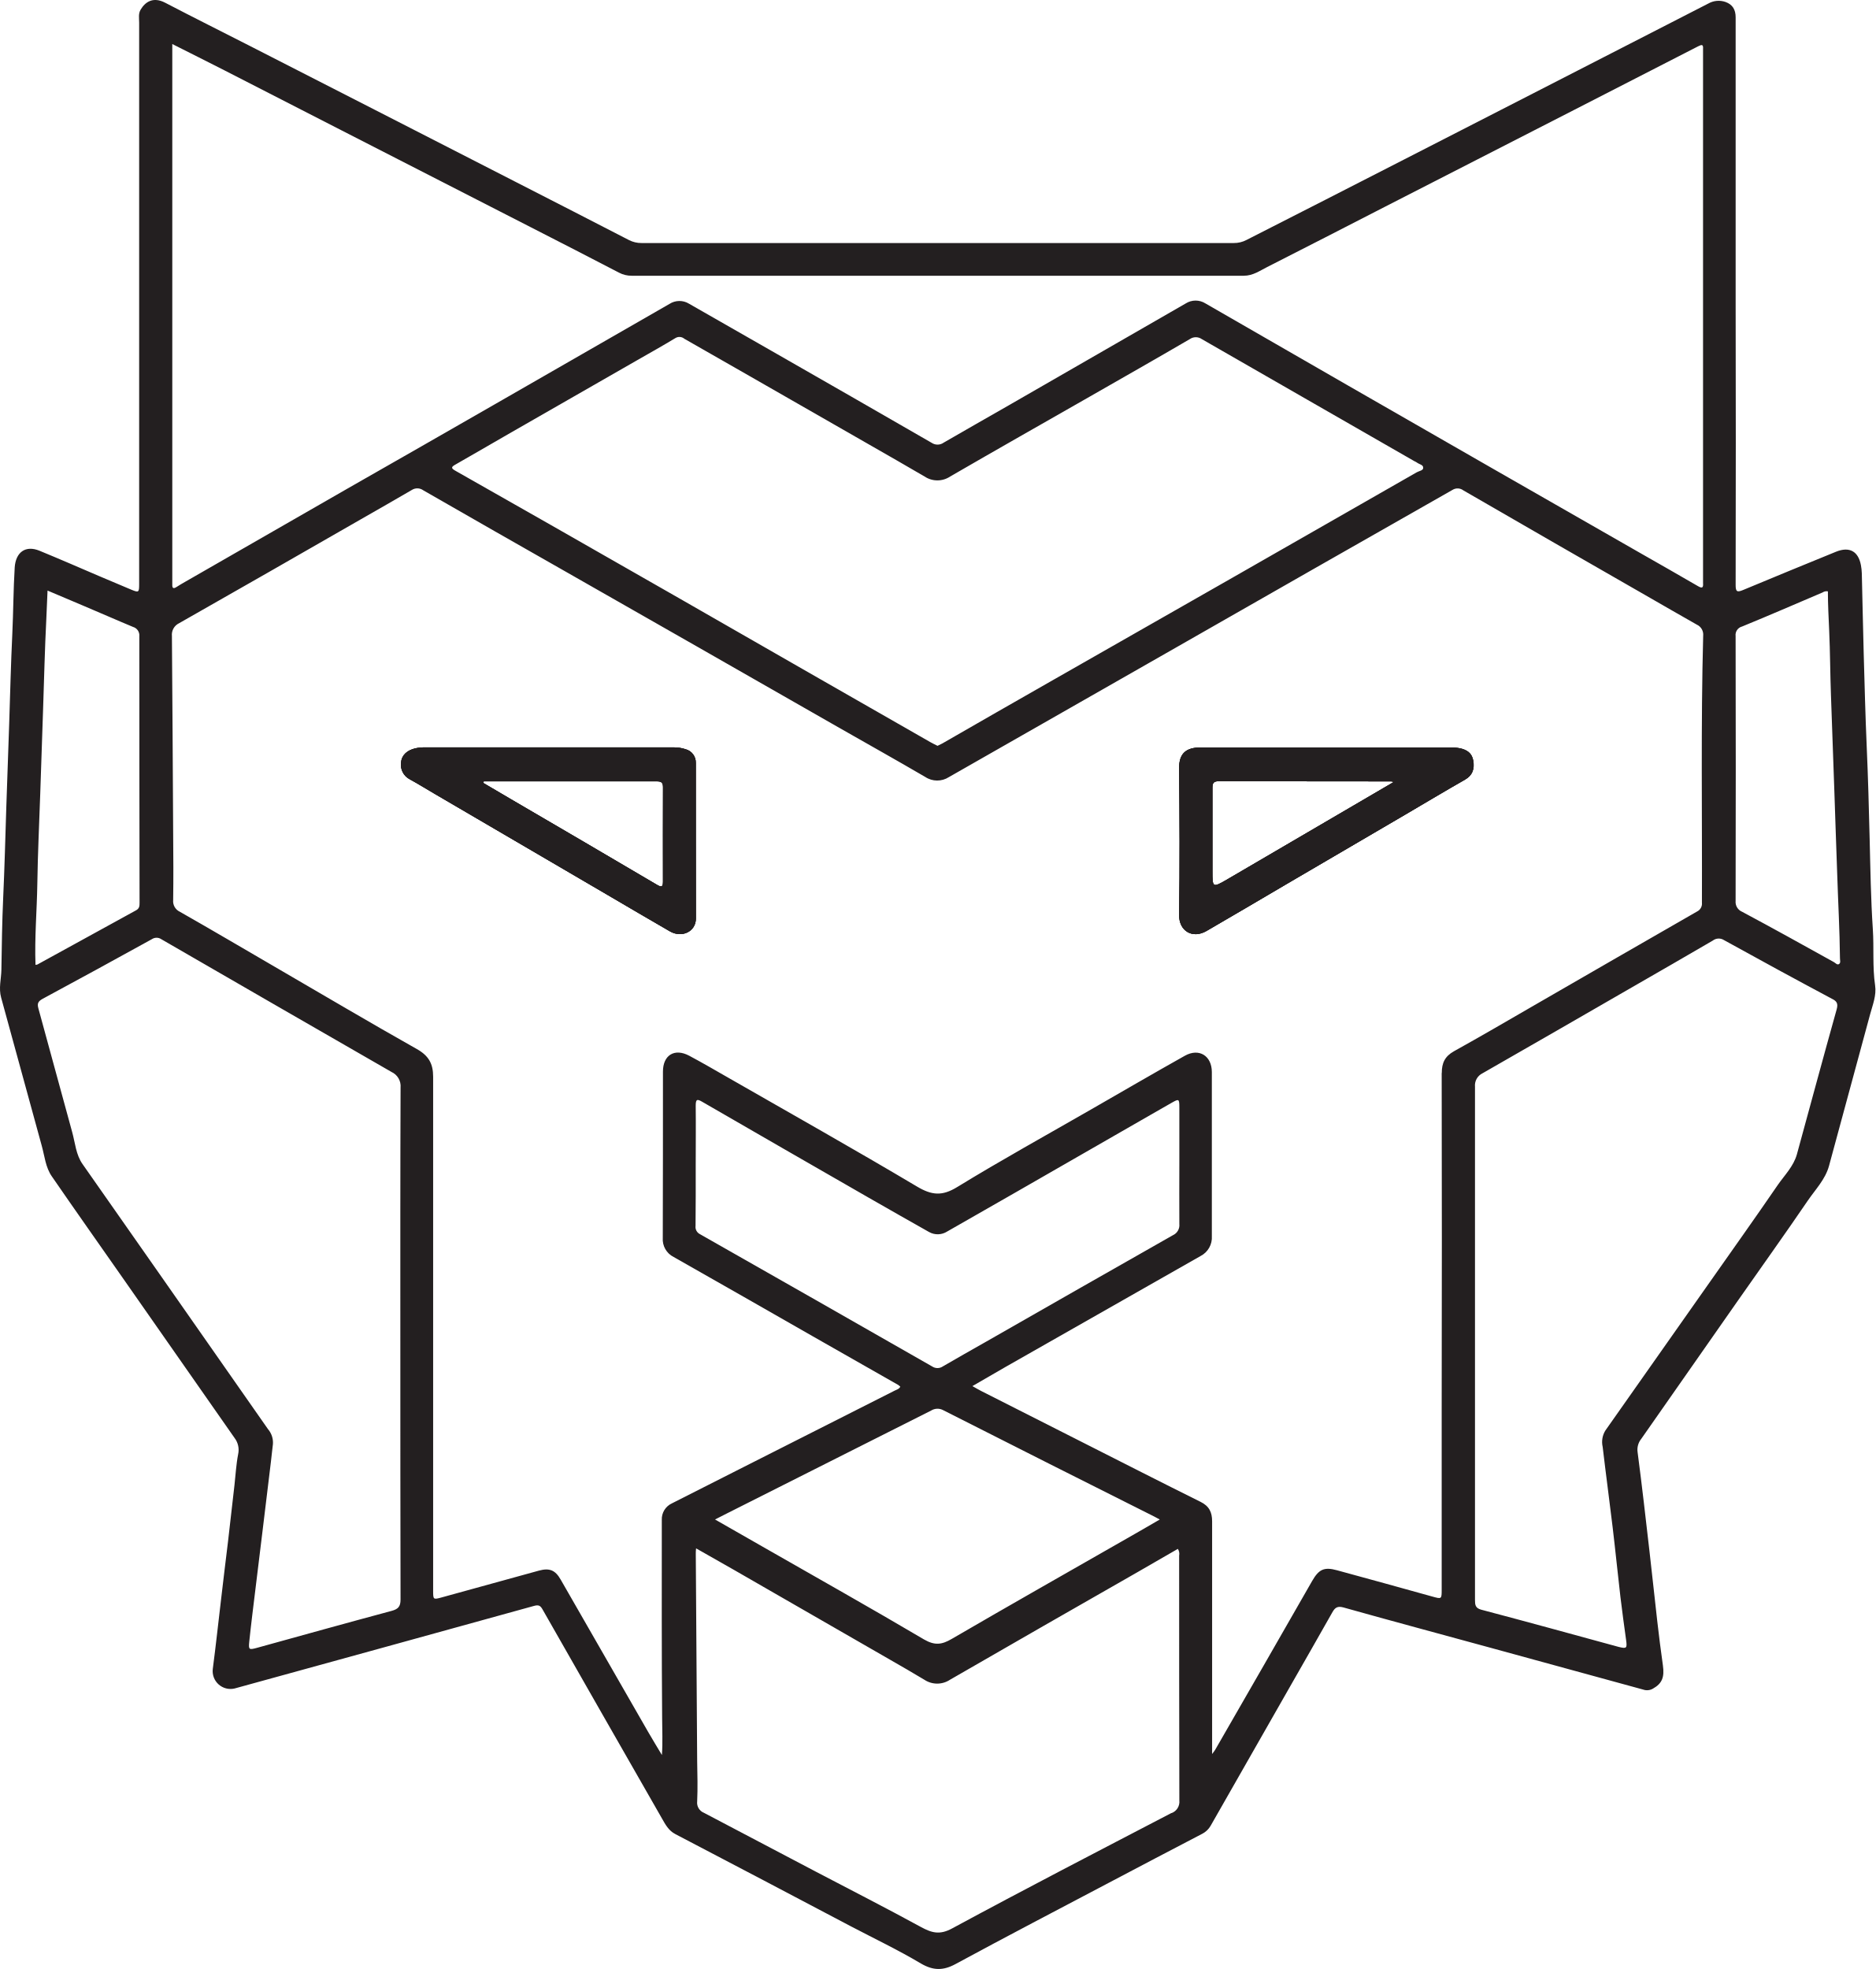
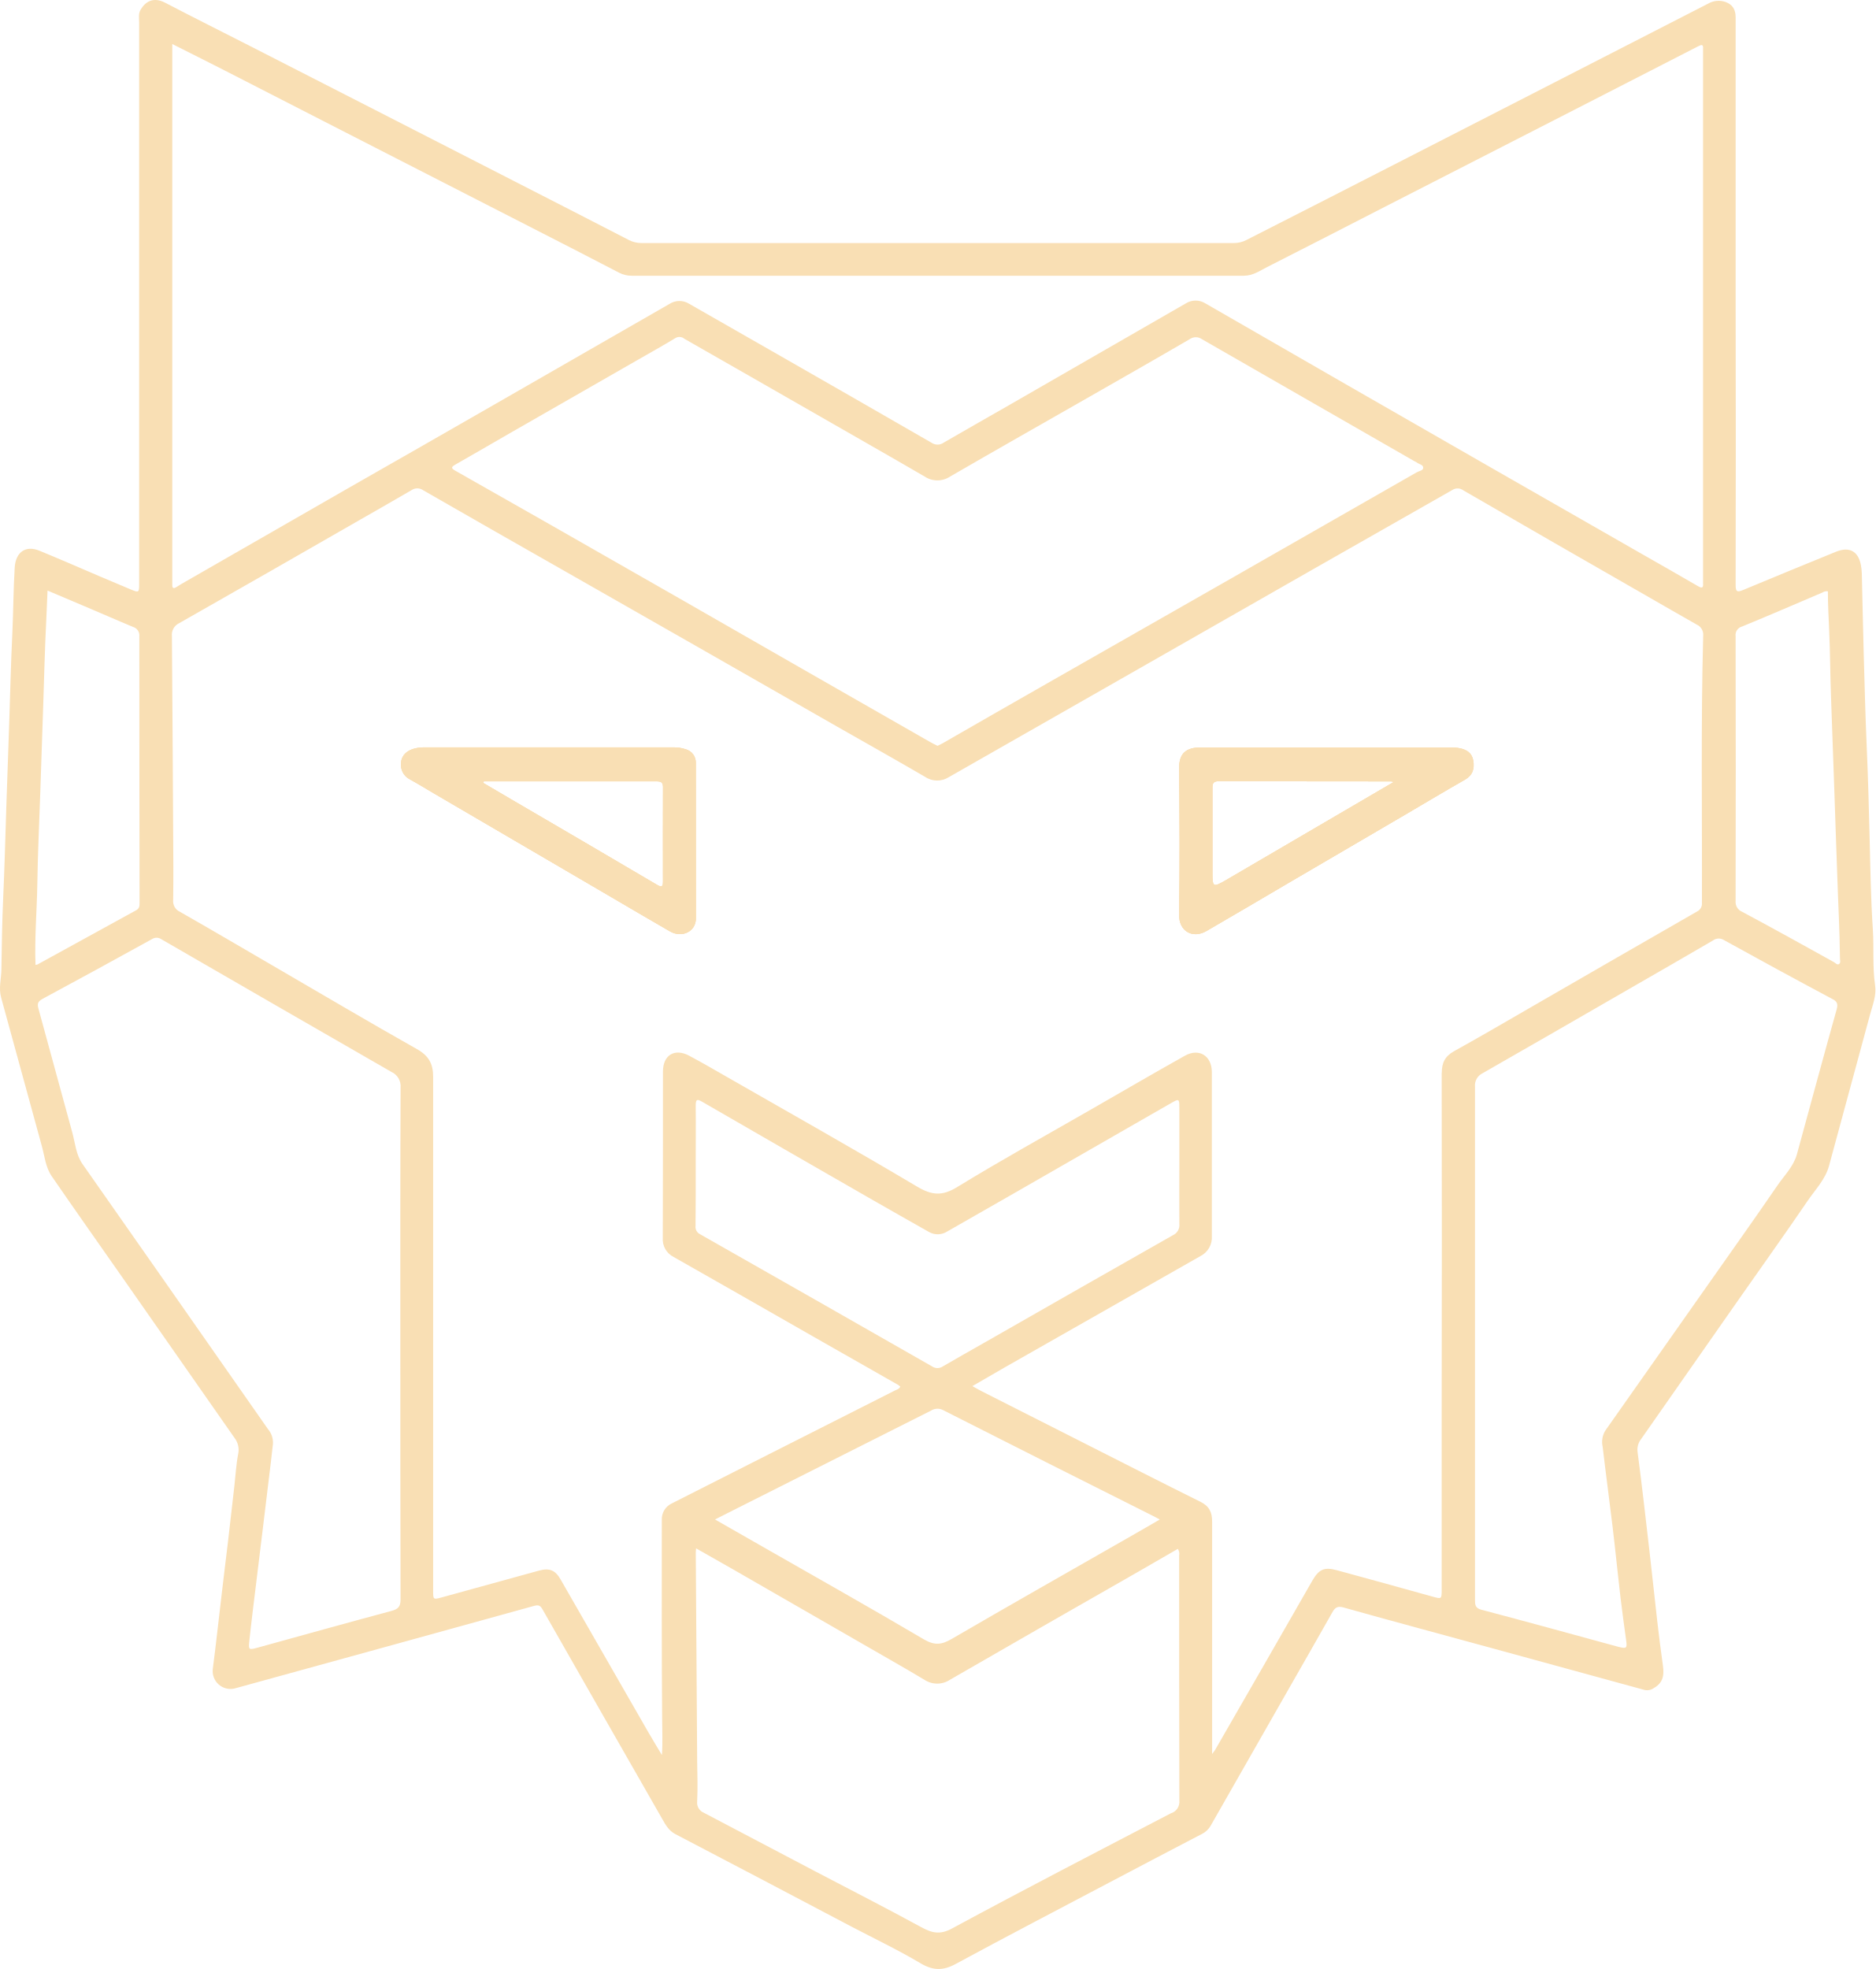
<svg xmlns="http://www.w3.org/2000/svg" id="Layer_1" data-name="Layer 1" viewBox="0 0 554.6 582.26">
  <defs>
-     <style>.cls-1{fill:#231f20;}</style>
+     <style>.cls-1{fill:#f9dfb4;}</style>
  </defs>
  <path class="cls-1" d="M466.72,257.1c-.37-2.25-1.89-3.28-4-3.71a14.08,14.08,0,0,0-2.82-.24H420.4c-11.4,0-22.81,0-34.2,0-4.55,0-6.5,1.87-6.46,6.26.15,14.39.22,28.8,0,43.18-.08,4.9,4,7.23,8.12,4.82,7.95-4.6,15.86-9.28,23.78-13.93l34.93-20.44c5.91-3.47,11.81-7,17.75-10.39C466.52,261.38,467.12,259.46,466.72,257.1Zm-72.3,34.81-.37.22c-4.47,2.57-4.47,2.57-4.47-2.51,0-8.11,0-16.23,0-24.34,0-1.33.09-2.15,1.83-2.14,17,.06,34.05,0,51.09.05a4.23,4.23,0,0,1,.75.16ZM236.8,257.74a4.06,4.06,0,0,0-3.05-4.07,10.84,10.84,0,0,0-3.65-.54q-18.3,0-36.61,0H156.88a12.91,12.91,0,0,0-3,.28c-2.34.55-4,1.92-4.21,4.09a4.84,4.84,0,0,0,2.62,5.1c2.43,1.33,4.79,2.79,7.17,4.19l51,29.82c6.23,3.65,12.45,7.32,18.7,10.92,3.58,2.06,7.68.05,7.68-3.78C236.82,288.43,236.79,273.08,236.8,257.74Zm-9.69,35.06c0,1.46-.3,1.84-1.74,1q-21.59-12.72-43.23-25.34l-8.23-4.84c.07-.14.13-.29.19-.44q25.65,0,51.3,0c1.38,0,1.73.51,1.72,1.8Q227.08,278.87,227.11,292.8Zm239.61-35.7c-.37-2.25-1.89-3.28-4-3.71a14.08,14.08,0,0,0-2.82-.24H420.4c-11.4,0-22.81,0-34.2,0-4.55,0-6.5,1.87-6.46,6.26.15,14.39.22,28.8,0,43.18-.08,4.9,4,7.23,8.12,4.82,7.95-4.6,15.86-9.28,23.78-13.93l34.93-20.44c5.91-3.47,11.81-7,17.75-10.39C466.52,261.38,467.12,259.46,466.72,257.1Zm-72.3,34.81-.37.22c-4.47,2.57-4.47,2.57-4.47-2.51,0-8.11,0-16.23,0-24.34,0-1.33.09-2.15,1.83-2.14,17,.06,34.05,0,51.09.05a4.23,4.23,0,0,1,.75.16ZM236.8,257.74a4.06,4.06,0,0,0-3.05-4.07,10.84,10.84,0,0,0-3.65-.54q-18.3,0-36.61,0H156.88a12.91,12.91,0,0,0-3,.28c-2.34.55-4,1.92-4.21,4.09a4.84,4.84,0,0,0,2.62,5.1c2.43,1.33,4.79,2.79,7.17,4.19l51,29.82c6.23,3.65,12.45,7.32,18.7,10.92,3.58,2.06,7.68.05,7.68-3.78C236.82,288.43,236.79,273.08,236.8,257.74Zm-9.69,35.06c0,1.46-.3,1.84-1.74,1q-21.59-12.72-43.23-25.34l-8.23-4.84c.07-.14.13-.29.19-.44q25.65,0,51.3,0c1.38,0,1.73.51,1.72,1.8Q227.08,278.87,227.11,292.8Zm239.61-35.7c-.37-2.25-1.89-3.28-4-3.71a14.08,14.08,0,0,0-2.82-.24H420.4c-11.4,0-22.81,0-34.2,0-4.55,0-6.5,1.87-6.46,6.26.15,14.39.22,28.8,0,43.18-.08,4.9,4,7.23,8.12,4.82,7.95-4.6,15.86-9.28,23.78-13.93l34.93-20.44c5.91-3.47,11.81-7,17.75-10.39C466.52,261.38,467.12,259.46,466.72,257.1Zm-72.3,34.81-.37.22c-4.47,2.57-4.47,2.57-4.47-2.51,0-8.11,0-16.23,0-24.34,0-1.33.09-2.15,1.83-2.14,17,.06,34.05,0,51.09.05a4.23,4.23,0,0,1,.75.16ZM236.8,257.74a4.06,4.06,0,0,0-3.05-4.07,10.84,10.84,0,0,0-3.65-.54q-18.3,0-36.61,0H156.88a12.91,12.91,0,0,0-3,.28c-2.34.55-4,1.92-4.21,4.09a4.84,4.84,0,0,0,2.62,5.1c2.43,1.33,4.79,2.79,7.17,4.19l51,29.82c6.23,3.65,12.45,7.32,18.7,10.92,3.58,2.06,7.68.05,7.68-3.78C236.82,288.43,236.79,273.08,236.8,257.74Zm-9.69,35.06c0,1.46-.3,1.84-1.74,1q-21.59-12.72-43.23-25.34l-8.23-4.84c.07-.14.13-.29.19-.44q25.65,0,51.3,0c1.38,0,1.73.51,1.72,1.8Q227.08,278.87,227.11,292.8Zm239.61-35.7c-.37-2.25-1.89-3.28-4-3.71a14.08,14.08,0,0,0-2.82-.24H420.4c-11.4,0-22.81,0-34.2,0-4.55,0-6.5,1.87-6.46,6.26.15,14.39.22,28.8,0,43.18-.08,4.9,4,7.23,8.12,4.82,7.95-4.6,15.86-9.28,23.78-13.93l34.93-20.44c5.91-3.47,11.81-7,17.75-10.39C466.52,261.38,467.12,259.46,466.72,257.1Zm-72.3,34.81-.37.22c-4.47,2.57-4.47,2.57-4.47-2.51,0-8.11,0-16.23,0-24.34,0-1.33.09-2.15,1.83-2.14,17,.06,34.05,0,51.09.05a4.23,4.23,0,0,1,.75.16ZM236.8,257.74a4.06,4.06,0,0,0-3.05-4.07,10.84,10.84,0,0,0-3.65-.54q-18.3,0-36.61,0H156.88a12.91,12.91,0,0,0-3,.28c-2.34.55-4,1.92-4.21,4.09a4.84,4.84,0,0,0,2.62,5.1c2.43,1.33,4.79,2.79,7.17,4.19l51,29.82c6.23,3.65,12.45,7.32,18.7,10.92,3.58,2.06,7.68.05,7.68-3.78C236.82,288.43,236.79,273.08,236.8,257.74Zm-9.69,35.06c0,1.46-.3,1.84-1.74,1q-21.59-12.72-43.23-25.34l-8.23-4.84c.07-.14.13-.29.19-.44q25.65,0,51.3,0c1.38,0,1.73.51,1.72,1.8Q227.08,278.87,227.11,292.8Zm239.61-35.7c-.37-2.25-1.89-3.28-4-3.71a14.08,14.08,0,0,0-2.82-.24H420.4c-11.4,0-22.81,0-34.2,0-4.55,0-6.5,1.87-6.46,6.26.15,14.39.22,28.8,0,43.18-.08,4.9,4,7.23,8.12,4.82,7.95-4.6,15.86-9.28,23.78-13.93l34.93-20.44c5.91-3.47,11.81-7,17.75-10.39C466.52,261.38,467.12,259.46,466.72,257.1Zm-72.3,34.81-.37.22c-4.47,2.57-4.47,2.57-4.47-2.51,0-8.11,0-16.23,0-24.34,0-1.33.09-2.15,1.83-2.14,17,.06,34.05,0,51.09.05a4.23,4.23,0,0,1,.75.16ZM236.8,257.74a4.06,4.06,0,0,0-3.05-4.07,10.84,10.84,0,0,0-3.65-.54q-18.3,0-36.61,0H156.88a12.91,12.91,0,0,0-3,.28c-2.34.55-4,1.92-4.21,4.09a4.84,4.84,0,0,0,2.62,5.1c2.43,1.33,4.79,2.79,7.17,4.19l51,29.82c6.23,3.65,12.45,7.32,18.7,10.92,3.58,2.06,7.68.05,7.68-3.78C236.82,288.43,236.79,273.08,236.8,257.74Zm-9.69,35.06c0,1.46-.3,1.84-1.74,1q-21.59-12.72-43.23-25.34l-8.23-4.84c.07-.14.13-.29.19-.44q25.65,0,51.3,0c1.38,0,1.73.51,1.72,1.8Q227.08,278.87,227.11,292.8Zm239.61-35.7c-.37-2.25-1.89-3.28-4-3.71a14.08,14.08,0,0,0-2.82-.24H420.4c-11.4,0-22.81,0-34.2,0-4.55,0-6.5,1.87-6.46,6.26.15,14.39.22,28.8,0,43.18-.08,4.9,4,7.23,8.12,4.82,7.95-4.6,15.86-9.28,23.78-13.93l34.93-20.44c5.91-3.47,11.81-7,17.75-10.39C466.52,261.38,467.12,259.46,466.72,257.1Zm-72.3,34.81-.37.22c-4.47,2.57-4.47,2.57-4.47-2.51,0-8.11,0-16.23,0-24.34,0-1.33.09-2.15,1.83-2.14,17,.06,34.05,0,51.09.05a4.23,4.23,0,0,1,.75.16ZM236.8,257.74a4.06,4.06,0,0,0-3.05-4.07,10.84,10.84,0,0,0-3.65-.54q-18.3,0-36.61,0H156.88a12.91,12.91,0,0,0-3,.28c-2.34.55-4,1.92-4.21,4.09a4.84,4.84,0,0,0,2.62,5.1c2.43,1.33,4.79,2.79,7.17,4.19l51,29.82c6.23,3.65,12.45,7.32,18.7,10.92,3.58,2.06,7.68.05,7.68-3.78C236.82,288.43,236.79,273.08,236.8,257.74Zm-9.69,35.06c0,1.46-.3,1.84-1.74,1q-21.59-12.72-43.23-25.34l-8.23-4.84c.07-.14.13-.29.19-.44q25.65,0,51.3,0c1.38,0,1.73.51,1.72,1.8Q227.08,278.87,227.11,292.8Zm239.61-35.7c-.37-2.25-1.89-3.28-4-3.71a14.08,14.08,0,0,0-2.82-.24H420.4c-11.4,0-22.81,0-34.2,0-4.55,0-6.5,1.87-6.46,6.26.15,14.39.22,28.8,0,43.18-.08,4.9,4,7.23,8.12,4.82,7.95-4.6,15.86-9.28,23.78-13.93l34.93-20.44c5.91-3.47,11.81-7,17.75-10.39C466.52,261.38,467.12,259.46,466.72,257.1Zm-72.3,34.81-.37.22c-4.47,2.57-4.47,2.57-4.47-2.51,0-8.11,0-16.23,0-24.34,0-1.33.09-2.15,1.83-2.14,17,.06,34.05,0,51.09.05a4.23,4.23,0,0,1,.75.16ZM236.8,257.74a4.06,4.06,0,0,0-3.05-4.07,10.84,10.84,0,0,0-3.65-.54q-18.3,0-36.61,0H156.88a12.91,12.91,0,0,0-3,.28c-2.34.55-4,1.92-4.21,4.09a4.84,4.84,0,0,0,2.62,5.1c2.43,1.33,4.79,2.79,7.17,4.19l51,29.82c6.23,3.65,12.45,7.32,18.7,10.92,3.58,2.06,7.68.05,7.68-3.78C236.82,288.43,236.79,273.08,236.8,257.74Zm-9.69,35.06c0,1.46-.3,1.84-1.74,1q-21.59-12.72-43.23-25.34l-8.23-4.84c.07-.14.13-.29.19-.44q25.65,0,51.3,0c1.38,0,1.73.51,1.72,1.8Q227.08,278.87,227.11,292.8Zm239.61-35.7c-.37-2.25-1.89-3.28-4-3.71a14.08,14.08,0,0,0-2.82-.24H420.4c-11.4,0-22.81,0-34.2,0-4.55,0-6.5,1.87-6.46,6.26.15,14.39.22,28.8,0,43.18-.08,4.9,4,7.23,8.12,4.82,7.95-4.6,15.86-9.28,23.78-13.93l34.93-20.44c5.91-3.47,11.81-7,17.75-10.39C466.52,261.38,467.12,259.46,466.72,257.1Zm-72.3,34.81-.37.22c-4.47,2.57-4.47,2.57-4.47-2.51,0-8.11,0-16.23,0-24.34,0-1.33.09-2.15,1.83-2.14,17,.06,34.05,0,51.09.05a4.23,4.23,0,0,1,.75.16ZM236.8,257.74a4.06,4.06,0,0,0-3.05-4.07,10.84,10.84,0,0,0-3.65-.54q-18.3,0-36.61,0H156.88a12.91,12.91,0,0,0-3,.28c-2.34.55-4,1.92-4.21,4.09a4.84,4.84,0,0,0,2.62,5.1c2.43,1.33,4.79,2.79,7.17,4.19l51,29.82c6.23,3.65,12.45,7.32,18.7,10.92,3.58,2.06,7.68.05,7.68-3.78C236.82,288.43,236.79,273.08,236.8,257.74Zm-9.69,35.06c0,1.46-.3,1.84-1.74,1q-21.59-12.72-43.23-25.34l-8.23-4.84c.07-.14.13-.29.19-.44q25.65,0,51.3,0c1.38,0,1.73.51,1.72,1.8Q227.08,278.87,227.11,292.8Zm239.61-35.7c-.37-2.25-1.89-3.28-4-3.71a14.08,14.08,0,0,0-2.82-.24H420.4c-11.4,0-22.81,0-34.2,0-4.55,0-6.5,1.87-6.46,6.26.15,14.39.22,28.8,0,43.18-.08,4.9,4,7.23,8.12,4.82,7.95-4.6,15.86-9.28,23.78-13.93l34.93-20.44c5.91-3.47,11.81-7,17.75-10.39C466.52,261.38,467.12,259.46,466.72,257.1Zm-72.3,34.81-.37.22c-4.47,2.57-4.47,2.57-4.47-2.51,0-8.11,0-16.23,0-24.34,0-1.33.09-2.15,1.83-2.14,17,.06,34.05,0,51.09.05a4.23,4.23,0,0,1,.75.16ZM233.75,253.67a10.84,10.84,0,0,0-3.65-.54q-18.3,0-36.61,0H156.88a12.91,12.91,0,0,0-3,.28c-2.34.55-4,1.92-4.21,4.09a4.84,4.84,0,0,0,2.62,5.1c2.43,1.33,4.79,2.79,7.17,4.19l51,29.82c6.23,3.65,12.45,7.32,18.7,10.92,3.58,2.06,7.68.05,7.68-3.78,0-15.34,0-30.69,0-46A4.06,4.06,0,0,0,233.75,253.67Zm-6.64,39.13c0,1.46-.3,1.84-1.74,1q-21.59-12.72-43.23-25.34l-8.23-4.84c.07-.14.13-.29.19-.44q25.65,0,51.3,0c1.38,0,1.73.51,1.72,1.8Q227.08,278.87,227.11,292.8Zm235.57-39.41a14.08,14.08,0,0,0-2.82-.24H420.4c-11.4,0-22.81,0-34.2,0-4.55,0-6.5,1.87-6.46,6.26.15,14.39.22,28.8,0,43.18-.08,4.9,4,7.23,8.12,4.82,7.95-4.6,15.86-9.28,23.78-13.93l34.93-20.44c5.91-3.47,11.81-7,17.75-10.39,2.24-1.29,2.84-3.21,2.44-5.57S464.83,253.82,462.68,253.39Zm-68.26,38.52-.37.22c-4.47,2.57-4.47,2.57-4.47-2.51,0-8.11,0-16.23,0-24.34,0-1.33.09-2.15,1.83-2.14,17,.06,34.05,0,51.09.05a4.23,4.23,0,0,1,.75.16ZM233.75,253.67a10.84,10.84,0,0,0-3.65-.54q-18.3,0-36.61,0H156.88a12.91,12.91,0,0,0-3,.28c-2.34.55-4,1.92-4.21,4.09a4.84,4.84,0,0,0,2.62,5.1c2.43,1.33,4.79,2.79,7.17,4.19l51,29.82c6.23,3.65,12.45,7.32,18.7,10.92,3.58,2.06,7.68.05,7.68-3.78,0-15.34,0-30.69,0-46A4.06,4.06,0,0,0,233.75,253.67Zm-6.64,39.13c0,1.46-.3,1.84-1.74,1q-21.59-12.72-43.23-25.34l-8.23-4.84c.07-.14.13-.29.19-.44q25.65,0,51.3,0c1.38,0,1.73.51,1.72,1.8Q227.08,278.87,227.11,292.8Zm358.45,30.7c-.81-5.52-.3-11.07-.67-16.61-.59-8.87-.72-17.78-.94-26.68-.22-9.12-.47-18.24-.87-27.35s-.63-18.38-.89-27.56c-.22-7.89-.36-15.78-.56-23.66a15.9,15.9,0,0,0-.26-2.38c-.77-4.14-3.41-5.57-7.33-4-9.18,3.76-18.37,7.5-27.51,11.33-1.85.78-2.22.45-2.21-1.55q.09-42,0-84V85.72c0-16.15,0-32.31,0-48.47,0-2.3-.91-3.8-3-4.55a6.16,6.16,0,0,0-5.07.46q-26,13.37-52,26.67L446.46,79.19q-23.41,12-46.83,23.91a7.92,7.92,0,0,1-3.76.89q-87.54,0-175.07,0a8,8,0,0,1-3.77-.89q-16.54-8.53-33.12-17L146.27,66.83Q125.6,56.26,104.92,45.69c-8.32-4.24-16.69-8.42-25-12.75-3.7-1.94-6-.11-7.26,2-.75,1.2-.46,2.57-.46,3.86q0,78.11,0,156.2c0,3.29,0,6.58,0,9.87,0,2.43-.12,2.53-2.26,1.65-3.17-1.32-6.31-2.68-9.47-4C54.6,200,48.71,197.44,42.78,195c-4.19-1.74-7.07.42-7.38,4.9C35,206.43,35,213,34.69,219.56c-.42,8.81-.63,17.64-.92,26.47-.26,8.31-.6,16.61-.86,24.93-.29,8.9-.51,17.8-.92,26.69-.32,7.07-.42,14.16-.53,21.24-.05,2.75-.85,5.46-.07,8.25,4,14.59,8,29.2,12,43.78.86,3.07,1.12,6.41,3,9.09,7.11,10.33,14.36,20.57,21.54,30.85q16.23,23.24,32.46,46.45a5.83,5.83,0,0,1,1.08,4.87c-.58,3-.74,6.05-1.08,9.09-.64,5.56-1.25,11.13-1.91,16.69s-1.37,11.11-2,16.66c-.84,7-1.58,14-2.5,21a5.28,5.28,0,0,0,6.44,5.81Q144.7,519.26,189,507c1.43-.4,1.91,0,2.54,1.13q17.61,30.91,35.29,61.78c1,1.75,1.94,3.54,3.92,4.57q26,13.59,51.95,27.29c6.92,3.63,14,7,20.71,11,3.6,2.09,6.54,2.13,10.17.17,15.08-8.17,30.29-16.1,45.46-24.1q13.75-7.26,27.55-14.45a6,6,0,0,0,2.48-2.38l23.54-41.26c4.16-7.29,8.34-14.57,12.46-21.87.78-1.39,1.53-1.89,3.28-1.41,14.57,4.09,29.18,8,43.78,12q22.42,6.12,44.84,12.28a3.46,3.46,0,0,0,2.9-.28c2.68-1.51,3.44-3.35,2.94-6.86-.63-4.39-1.17-8.79-1.68-13.19-.78-6.79-1.48-13.6-2.27-20.39-1.13-9.82-2.24-19.65-3.53-29.45a5.1,5.1,0,0,1,1.1-4q14.25-20.34,28.46-40.71c6.93-9.92,14-19.77,20.8-29.76,2.25-3.28,5.14-6.22,6.24-10.21q6.11-22.44,12.17-44.88C584.85,329.25,586,326.47,585.56,323.5ZM82,204V45.14c5.37,2.71,10.39,5.21,15.38,7.76q17.25,8.82,34.5,17.68l56.34,28.84q13,6.63,25.89,13.33a7.86,7.86,0,0,0,3.77.91q90.48,0,181,0c2.69,0,4.71-1.47,6.88-2.56,11.59-5.87,23.13-11.83,34.7-17.76Q468.5,79,496.56,64.62q18.33-9.38,36.64-18.79c1.13-.58,1.58-.62,1.48.79,0,.43,0,.87,0,1.31V203.45c0,.37,0,.73,0,1.09.11,1.43-.26,1.64-1.55.88-5.6-3.28-11.27-6.46-16.9-9.69q-21.84-12.51-43.67-25-21.45-12.31-42.91-24.63Q408.59,134,387.52,121.84a5.45,5.45,0,0,0-5.8,0L329.33,152c-6.4,3.67-12.81,7.3-19.19,11a3.11,3.11,0,0,1-3.57.07c-15.73-9.1-31.51-18.1-47.27-27.14q-12.24-7-24.49-14a5.41,5.41,0,0,0-5.79.07q-25.71,14.79-51.43,29.55-21.83,12.54-43.69,25-22.79,13.07-45.55,26.16c-1.71,1-3.44,1.93-5.11,3-1,.65-1.28.24-1.24-.75C82,204.56,82,204.26,82,204Zm369.92-33.5c0,.76-1.22.89-1.9,1.28q-27.27,15.62-54.55,31.2-26.91,15.36-53.83,30.7-16,9.12-31.92,18.29c-.44.24-.9.45-1.42.7-.73-.37-1.45-.7-2.14-1.1q-18-10.28-35.92-20.55-19.19-11-38.37-22-19-10.87-38-21.7-14.07-8-28.16-16c-1.29-.72-1.28-1.1,0-1.81,5.39-3.07,10.74-6.2,16.12-9.29l37.61-21.56c3.8-2.18,7.63-4.31,11.37-6.58a2.25,2.25,0,0,1,2.62.22q9.7,5.52,19.39,11.08,17.57,10.07,35.15,20.14c5.5,3.15,11,6.29,16.5,9.51a6.81,6.81,0,0,0,7.57,0c13.52-7.83,27.1-15.53,40.67-23.28,10.07-5.76,20.16-11.5,30.18-17.34a3.1,3.1,0,0,1,3.58,0c10.43,6,20.89,12,31.34,18s21,12.06,31.51,18.09a4.08,4.08,0,0,1,.77.42C450.7,169.41,452,169.56,451.92,170.47Zm-410.37,147c-.3-8.14.42-16.14.54-24.16.13-8.75.55-17.49.85-26.23s.58-17.2.87-25.8.49-17.35.93-26c.15-2.75.21-5.52.37-8.55,3.8,1.61,7.41,3.12,11,4.66,4.76,2,9.5,4.11,14.28,6.09a2.6,2.6,0,0,1,1.86,2.78q0,39.36.07,78.71c0,1,0,1.78-1.1,2.35q-14.6,8-29.13,16A2.47,2.47,0,0,1,41.55,317.45ZM149.44,429.23c0,25.3,0,50.59.06,75.88,0,2.13-.72,2.84-2.64,3.37-13.27,3.56-26.51,7.25-39.75,10.91-2.4.66-2.6.61-2.35-1.79.55-5.28,1.22-10.55,1.86-15.81q1-8.43,2.06-16.87,1.25-10.28,2.49-20.56c.22-1.73.36-3.47.59-5.2a6.11,6.11,0,0,0-1.47-4.44l-31.46-45q-11.67-16.67-23.34-33.32c-2-2.82-2.2-6.28-3.09-9.49-3.38-12.19-6.63-24.42-10-36.6-.43-1.53,0-2.12,1.27-2.83q16.19-8.73,32.27-17.62a2.5,2.5,0,0,1,2.82,0q34,19.67,68.06,39.25a4.63,4.63,0,0,1,2.69,4.64C149.41,378.94,149.44,404.08,149.44,429.23Zm228.07,139c-21.69,11.3-43.41,22.53-64.91,34.16-3.69,2-6.05,1.29-9.25-.45-10.18-5.56-20.52-10.83-30.8-16.22q-16.67-8.76-33.33-17.53a3.22,3.22,0,0,1-2-3.39c.18-3.94.07-7.89,0-11.84q-.19-30.69-.41-61.38c0-.42,0-.84.09-1.59,3.94,2.24,7.67,4.34,11.38,6.47Q271.35,509.74,294.4,523c3.36,1.93,6.71,3.85,10,5.84a6.85,6.85,0,0,0,7.59,0q27.59-15.92,55.25-31.7l12.13-7a2.69,2.69,0,0,1,.38,2c0,24.14,0,48.26.06,72.4A3.58,3.58,0,0,1,377.51,568.28ZM236.79,376.63c0-5.85.07-11.7,0-17.55,0-2,.47-2,2-1.1q24.54,14.19,49.11,28.29c5.94,3.42,11.91,6.78,17.87,10.16a5.21,5.21,0,0,0,5.41-.15q10.17-5.79,20.32-11.62L371.3,361.8c2.09-1.2,4.17-2.41,6.27-3.59s2.24-1.21,2.24,1.45v16c0,6.14-.05,12.28,0,18.42a3.25,3.25,0,0,1-1.89,3.3q-27.69,15.72-55.32,31.53c-4.24,2.42-8.51,4.8-12.72,7.27a2.82,2.82,0,0,1-3.2,0q-34.29-19.6-68.63-39.1a2.39,2.39,0,0,1-1.31-2.46C236.81,388.61,236.79,382.62,236.79,376.63ZM310,449.14q31.17,15.8,62.4,31.45c.45.22.89.48,1.62.87-3.42,2-6.65,3.85-9.89,5.7-17.22,9.85-34.48,19.63-51.63,29.61-2.93,1.71-5,2-8.19.16-15.83-9.34-31.86-18.36-47.81-27.48l-14-8,3.44-1.75q30.22-15.23,60.45-30.45A3.56,3.56,0,0,1,310,449.14Zm147.39-99.71q.1,49.57,0,99.16v53.53c0,2.92,0,2.89-2.77,2.12q-14.08-3.93-28.19-7.77c-3.81-1.05-5.37-.28-7.35,3.17q-14.31,25-28.68,49.93c-.13.24-.33.45-.9,1.24v-3q0-32.91,0-65.82c0-2.68-.86-4.48-3.39-5.74-11.71-5.81-23.35-11.76-35-17.65l-29.89-15.14c-.77-.39-1.52-.84-2.61-1.45,3.45-2,6.63-3.85,9.82-5.68q28.81-16.41,57.66-32.79a6.15,6.15,0,0,0,3.33-5.9q0-24.25,0-48.49c0-4.83-3.8-7.19-8-4.82-9.22,5.17-18.36,10.5-27.54,15.77-13.28,7.64-26.7,15.05-39.77,23.05-4.44,2.73-7.52,2.44-11.86-.14-18.5-11-37.27-21.55-55.94-32.26-3.8-2.18-7.59-4.38-11.45-6.44-4.33-2.3-7.76-.19-7.76,4.7,0,16.38,0,32.76-.05,49.15a5.84,5.84,0,0,0,3.24,5.68q20.56,11.67,41.08,23.42,12.64,7.22,25.31,14.41a4.21,4.21,0,0,1,.61.52c-.41.74-1.1.87-1.65,1.15l-44.58,22.55-21.3,10.79a5.14,5.14,0,0,0-3,4.92c0,19.52-.06,39.05.1,58.58,0,3.56.21,7.14-.07,10.92-1.37-2.3-2.78-4.58-4.11-6.9q-12.93-22.48-25.84-45c-1.58-2.76-3.28-3.48-6.4-2.63-9.61,2.63-19.2,5.31-28.82,7.94-2.46.67-2.48.63-2.48-2q0-76,0-152c0-3.87-1.35-6.22-4.8-8.16-14.05-7.92-27.93-16.14-41.87-24.24-9.4-5.46-18.78-11-28.21-16.36a3.44,3.44,0,0,1-2-3.48c.09-6.51.06-13,0-19.53q-.15-29.26-.37-58.53a3.77,3.77,0,0,1,2.15-3.81q26.92-15.3,53.78-30.75c5-2.87,10-5.7,15-8.63a3,3,0,0,1,3.4.09q21.15,12.15,42.39,24.21,19.29,11,38.58,22,21,12,42,24c8.49,4.84,17,9.61,25.47,14.55a6.39,6.39,0,0,0,7,.05l23-13.12,39.35-22.45,45.82-26.16Q440.25,188.6,460.57,177a2.82,2.82,0,0,1,3.21.12q26.89,15.56,53.85,31c5.07,2.91,10.11,5.83,15.2,8.71a3.24,3.24,0,0,1,1.89,3.29c-.7,26.31-.28,52.63-.37,78.94a2.58,2.58,0,0,1-1.45,2.61q-24.12,13.85-48.19,27.76C476.81,334,468.93,338.6,461,343,458.32,344.51,457.41,346.48,457.42,349.43ZM574.2,330.59c-4,14.28-7.85,28.6-11.77,42.9-1,3.55-3.62,6.12-5.62,9-6.85,10-13.87,19.84-20.82,29.74q-15.09,21.47-30.2,42.92A6.46,6.46,0,0,0,505,460c.93,7.94,2,15.85,2.95,23.79.82,6.85,1.5,13.73,2.3,20.59.5,4.25,1.1,8.49,1.68,12.74.33,2.42.16,2.6-2.25,2-13.53-3.7-27.07-7.42-40.62-11-1.73-.47-1.82-1.45-1.82-2.87q0-38,0-76.09c0-25.23,0-50.45,0-75.67a4,4,0,0,1,2.25-4q22-12.6,44-25.31c8-4.62,16.07-9.23,24.06-13.91a2.88,2.88,0,0,1,3.34-.14q15.88,8.79,31.92,17.35C574.22,328.16,574.68,328.87,574.2,330.59Zm.64-13.36c-.54.3-1-.37-1.53-.64-9-5-18-10-27.06-14.84a3.15,3.15,0,0,1-1.94-3.21q.09-39.15,0-78.3a2.59,2.59,0,0,1,1.94-2.86c8-3.27,15.85-6.69,23.77-10.06a2.14,2.14,0,0,1,1.58-.33c0,3.84.21,7.69.38,11.54.29,6.42.29,12.85.53,19.27q.53,14.1,1,28.22c.24,8.23.59,16.47.85,24.71s.73,16.47.81,24.72C575.15,316.05,575.49,316.88,574.84,317.23Zm-338-59.49a4.06,4.06,0,0,0-3.05-4.07,10.84,10.84,0,0,0-3.65-.54q-18.3,0-36.61,0H156.88a12.91,12.91,0,0,0-3,.28c-2.34.55-4,1.92-4.21,4.09a4.84,4.84,0,0,0,2.62,5.1c2.43,1.33,4.79,2.79,7.17,4.19l51,29.82c6.23,3.65,12.45,7.32,18.7,10.92,3.58,2.06,7.68.05,7.68-3.78C236.82,288.43,236.79,273.08,236.8,257.74Zm-9.69,35.06c0,1.46-.3,1.84-1.74,1q-21.59-12.72-43.23-25.34l-8.23-4.84c.07-.14.13-.29.19-.44q25.65,0,51.3,0c1.38,0,1.73.51,1.72,1.8Q227.08,278.87,227.11,292.8Zm239.61-35.7c-.37-2.25-1.89-3.28-4-3.71a14.08,14.08,0,0,0-2.82-.24H420.4c-11.4,0-22.81,0-34.2,0-4.55,0-6.5,1.87-6.46,6.26.15,14.39.22,28.8,0,43.18-.08,4.9,4,7.23,8.12,4.82,7.95-4.6,15.86-9.28,23.78-13.93l34.93-20.44c5.91-3.47,11.81-7,17.75-10.39C466.52,261.38,467.12,259.46,466.72,257.1Zm-72.3,34.81-.37.22c-4.47,2.57-4.47,2.57-4.47-2.51,0-8.11,0-16.23,0-24.34,0-1.33.09-2.15,1.83-2.14,17,.06,34.05,0,51.09.05a4.23,4.23,0,0,1,.75.16ZM236.8,257.74a4.06,4.06,0,0,0-3.05-4.07,10.84,10.84,0,0,0-3.65-.54q-18.3,0-36.61,0H156.88a12.91,12.91,0,0,0-3,.28c-2.34.55-4,1.92-4.21,4.09a4.84,4.84,0,0,0,2.62,5.1c2.43,1.33,4.79,2.79,7.17,4.19l51,29.82c6.23,3.65,12.45,7.32,18.7,10.92,3.58,2.06,7.68.05,7.68-3.78C236.82,288.43,236.79,273.08,236.8,257.74Zm-9.69,35.06c0,1.46-.3,1.84-1.74,1q-21.59-12.72-43.23-25.34l-8.23-4.84c.07-.14.13-.29.19-.44q25.65,0,51.3,0c1.38,0,1.73.51,1.72,1.8Q227.08,278.87,227.11,292.8Zm239.61-35.7c-.37-2.25-1.89-3.28-4-3.71a14.08,14.08,0,0,0-2.82-.24H420.4c-11.4,0-22.81,0-34.2,0-4.55,0-6.5,1.87-6.46,6.26.15,14.39.22,28.8,0,43.18-.08,4.9,4,7.23,8.12,4.82,7.95-4.6,15.86-9.28,23.78-13.93l34.93-20.44c5.91-3.47,11.81-7,17.75-10.39C466.52,261.38,467.12,259.46,466.72,257.1Zm-72.3,34.81-.37.22c-4.47,2.57-4.47,2.57-4.47-2.51,0-8.11,0-16.23,0-24.34,0-1.33.09-2.15,1.83-2.14,17,.06,34.05,0,51.09.05a4.23,4.23,0,0,1,.75.16ZM236.8,257.74a4.06,4.06,0,0,0-3.05-4.07,10.84,10.84,0,0,0-3.65-.54q-18.3,0-36.61,0H156.88a12.91,12.91,0,0,0-3,.28c-2.34.55-4,1.92-4.21,4.09a4.84,4.84,0,0,0,2.62,5.1c2.43,1.33,4.79,2.79,7.17,4.19l51,29.82c6.23,3.65,12.45,7.32,18.7,10.92,3.58,2.06,7.68.05,7.68-3.78C236.82,288.43,236.79,273.08,236.8,257.74Zm-9.69,35.06c0,1.46-.3,1.84-1.74,1q-21.59-12.72-43.23-25.34l-8.23-4.84c.07-.14.13-.29.19-.44q25.65,0,51.3,0c1.38,0,1.73.51,1.72,1.8Q227.08,278.87,227.11,292.8Zm239.61-35.7c-.37-2.25-1.89-3.28-4-3.71a14.08,14.08,0,0,0-2.82-.24H420.4c-11.4,0-22.81,0-34.2,0-4.55,0-6.5,1.87-6.46,6.26.15,14.39.22,28.8,0,43.18-.08,4.9,4,7.23,8.12,4.82,7.95-4.6,15.86-9.28,23.78-13.93l34.93-20.44c5.91-3.47,11.81-7,17.75-10.39C466.52,261.38,467.12,259.46,466.72,257.1Zm-72.3,34.81-.37.22c-4.47,2.57-4.47,2.57-4.47-2.51,0-8.11,0-16.23,0-24.34,0-1.33.09-2.15,1.83-2.14,17,.06,34.05,0,51.09.05a4.23,4.23,0,0,1,.75.16ZM236.8,257.74a4.06,4.06,0,0,0-3.05-4.07,10.84,10.84,0,0,0-3.65-.54q-18.3,0-36.61,0H156.88a12.91,12.91,0,0,0-3,.28c-2.34.55-4,1.92-4.21,4.09a4.84,4.84,0,0,0,2.62,5.1c2.43,1.33,4.79,2.79,7.17,4.19l51,29.82c6.23,3.65,12.45,7.32,18.7,10.92,3.58,2.06,7.68.05,7.68-3.78C236.82,288.43,236.79,273.08,236.8,257.74Zm-9.69,35.06c0,1.46-.3,1.84-1.74,1q-21.59-12.72-43.23-25.34l-8.23-4.84c.07-.14.13-.29.19-.44q25.65,0,51.3,0c1.38,0,1.73.51,1.72,1.8Q227.08,278.87,227.11,292.8Zm239.61-35.7c-.37-2.25-1.89-3.28-4-3.71a14.08,14.08,0,0,0-2.82-.24H420.4c-11.4,0-22.81,0-34.2,0-4.55,0-6.5,1.87-6.46,6.26.15,14.39.22,28.8,0,43.18-.08,4.9,4,7.23,8.12,4.82,7.95-4.6,15.86-9.28,23.78-13.93l34.93-20.44c5.91-3.47,11.81-7,17.75-10.39C466.52,261.38,467.12,259.46,466.72,257.1Zm-72.3,34.81-.37.22c-4.47,2.57-4.47,2.57-4.47-2.51,0-8.11,0-16.23,0-24.34,0-1.33.09-2.15,1.83-2.14,17,.06,34.05,0,51.09.05a4.23,4.23,0,0,1,.75.16ZM236.8,257.74a4.06,4.06,0,0,0-3.05-4.07,10.84,10.84,0,0,0-3.65-.54q-18.3,0-36.61,0H156.88a12.91,12.91,0,0,0-3,.28c-2.34.55-4,1.92-4.21,4.09a4.84,4.84,0,0,0,2.62,5.1c2.43,1.33,4.79,2.79,7.17,4.19l51,29.82c6.23,3.65,12.45,7.32,18.7,10.92,3.58,2.06,7.68.05,7.68-3.78C236.82,288.43,236.79,273.08,236.8,257.74Zm-9.69,35.06c0,1.46-.3,1.84-1.74,1q-21.59-12.72-43.23-25.34l-8.23-4.84c.07-.14.13-.29.19-.44q25.65,0,51.3,0c1.38,0,1.73.51,1.72,1.8Q227.08,278.87,227.11,292.8Zm239.61-35.7c-.37-2.25-1.89-3.28-4-3.71a14.08,14.08,0,0,0-2.82-.24H420.4c-11.4,0-22.81,0-34.2,0-4.55,0-6.5,1.87-6.46,6.26.15,14.39.22,28.8,0,43.18-.08,4.9,4,7.23,8.12,4.82,7.95-4.6,15.86-9.28,23.78-13.93l34.93-20.44c5.91-3.47,11.81-7,17.75-10.39C466.52,261.38,467.12,259.46,466.72,257.1Zm-72.3,34.81-.37.22c-4.47,2.57-4.47,2.57-4.47-2.51,0-8.11,0-16.23,0-24.34,0-1.33.09-2.15,1.83-2.14,17,.06,34.05,0,51.09.05a4.23,4.23,0,0,1,.75.16ZM236.8,257.74a4.06,4.06,0,0,0-3.05-4.07,10.84,10.84,0,0,0-3.65-.54q-18.3,0-36.61,0H156.88a12.91,12.91,0,0,0-3,.28c-2.34.55-4,1.92-4.21,4.09a4.84,4.84,0,0,0,2.62,5.1c2.43,1.33,4.79,2.79,7.17,4.19l51,29.82c6.23,3.65,12.45,7.32,18.7,10.92,3.58,2.06,7.68.05,7.68-3.78C236.82,288.43,236.79,273.08,236.8,257.74Zm-9.69,35.06c0,1.46-.3,1.84-1.74,1q-21.59-12.72-43.23-25.34l-8.23-4.84c.07-.14.13-.29.19-.44q25.65,0,51.3,0c1.38,0,1.73.51,1.72,1.8Q227.08,278.87,227.11,292.8Zm239.61-35.7c-.37-2.25-1.89-3.28-4-3.71a14.08,14.08,0,0,0-2.82-.24H420.4c-11.4,0-22.81,0-34.2,0-4.55,0-6.5,1.87-6.46,6.26.15,14.39.22,28.8,0,43.18-.08,4.9,4,7.23,8.12,4.82,7.95-4.6,15.86-9.28,23.78-13.93l34.93-20.44c5.91-3.47,11.81-7,17.75-10.39C466.52,261.38,467.12,259.46,466.72,257.1Zm-72.3,34.81-.37.22c-4.47,2.57-4.47,2.57-4.47-2.51,0-8.11,0-16.23,0-24.34,0-1.33.09-2.15,1.83-2.14,17,.06,34.05,0,51.09.05a4.23,4.23,0,0,1,.75.16ZM236.8,257.74a4.06,4.06,0,0,0-3.05-4.07,10.84,10.84,0,0,0-3.65-.54q-18.3,0-36.61,0H156.88a12.91,12.91,0,0,0-3,.28c-2.34.55-4,1.92-4.21,4.09a4.84,4.84,0,0,0,2.62,5.1c2.43,1.33,4.79,2.79,7.17,4.19l51,29.82c6.23,3.65,12.45,7.32,18.7,10.92,3.58,2.06,7.68.05,7.68-3.78C236.82,288.43,236.79,273.08,236.8,257.74Zm-9.69,35.06c0,1.46-.3,1.84-1.74,1q-21.59-12.72-43.23-25.34l-8.23-4.84c.07-.14.13-.29.19-.44q25.65,0,51.3,0c1.38,0,1.73.51,1.72,1.8Q227.08,278.87,227.11,292.8Zm239.61-35.7c-.37-2.25-1.89-3.28-4-3.71a14.08,14.08,0,0,0-2.82-.24H420.4c-11.4,0-22.81,0-34.2,0-4.55,0-6.5,1.87-6.46,6.26.15,14.39.22,28.8,0,43.18-.08,4.9,4,7.23,8.12,4.82,7.95-4.6,15.86-9.28,23.78-13.93l34.93-20.44c5.91-3.47,11.81-7,17.75-10.39C466.52,261.38,467.12,259.46,466.72,257.1Zm-72.3,34.81-.37.22c-4.47,2.57-4.47,2.57-4.47-2.51,0-8.11,0-16.23,0-24.34,0-1.33.09-2.15,1.83-2.14,17,.06,34.05,0,51.09.05a4.23,4.23,0,0,1,.75.16ZM236.8,257.74a4.06,4.06,0,0,0-3.05-4.07,10.84,10.84,0,0,0-3.65-.54q-18.3,0-36.61,0H156.88a12.91,12.91,0,0,0-3,.28c-2.34.55-4,1.92-4.21,4.09a4.84,4.84,0,0,0,2.62,5.1c2.43,1.33,4.79,2.79,7.17,4.19l51,29.82c6.23,3.65,12.45,7.32,18.7,10.92,3.58,2.06,7.68.05,7.68-3.78C236.82,288.43,236.79,273.08,236.8,257.74Zm-9.69,35.06c0,1.46-.3,1.84-1.74,1q-21.59-12.72-43.23-25.34l-8.23-4.84c.07-.14.13-.29.19-.44q25.65,0,51.3,0c1.38,0,1.73.51,1.72,1.8Q227.08,278.87,227.11,292.8Zm239.61-35.7c-.37-2.25-1.89-3.28-4-3.71a14.08,14.08,0,0,0-2.82-.24H420.4c-11.4,0-22.81,0-34.2,0-4.55,0-6.5,1.87-6.46,6.26.15,14.39.22,28.8,0,43.18-.08,4.9,4,7.23,8.12,4.82,7.95-4.6,15.86-9.28,23.78-13.93l34.93-20.44c5.91-3.47,11.81-7,17.75-10.39C466.52,261.38,467.12,259.46,466.72,257.1Zm-72.3,34.81-.37.22c-4.47,2.57-4.47,2.57-4.47-2.51,0-8.11,0-16.23,0-24.34,0-1.33.09-2.15,1.83-2.14,17,.06,34.05,0,51.09.05a4.23,4.23,0,0,1,.75.16ZM236.8,257.74a4.06,4.06,0,0,0-3.05-4.07,10.84,10.84,0,0,0-3.65-.54q-18.3,0-36.61,0H156.88a12.91,12.91,0,0,0-3,.28c-2.34.55-4,1.92-4.21,4.09a4.84,4.84,0,0,0,2.62,5.1c2.43,1.33,4.79,2.79,7.17,4.19l51,29.82c6.23,3.65,12.45,7.32,18.7,10.92,3.58,2.06,7.68.05,7.68-3.78C236.82,288.43,236.79,273.08,236.8,257.74Zm-9.69,35.06c0,1.46-.3,1.84-1.74,1q-21.59-12.72-43.23-25.34l-8.23-4.84c.07-.14.13-.29.19-.44q25.65,0,51.3,0c1.38,0,1.73.51,1.72,1.8Q227.08,278.87,227.11,292.8Zm239.61-35.7c-.37-2.25-1.89-3.28-4-3.71a14.08,14.08,0,0,0-2.82-.24H420.4c-11.4,0-22.81,0-34.2,0-4.55,0-6.5,1.87-6.46,6.26.15,14.39.22,28.8,0,43.18-.08,4.9,4,7.23,8.12,4.82,7.95-4.6,15.86-9.28,23.78-13.93l34.93-20.44c5.91-3.47,11.81-7,17.75-10.39C466.52,261.38,467.12,259.46,466.72,257.1Zm-72.3,34.81-.37.22c-4.47,2.57-4.47,2.57-4.47-2.51,0-8.11,0-16.23,0-24.34,0-1.33.09-2.15,1.83-2.14,17,.06,34.05,0,51.09.05a4.23,4.23,0,0,1,.75.16Z" transform="translate(-31.05 -32.12)" />
  <path class="cls-1" d="M236.8,257.74a4.06,4.06,0,0,0-3.05-4.07,10.84,10.84,0,0,0-3.65-.54q-18.3,0-36.61,0H156.88a12.91,12.91,0,0,0-3,.28c-2.34.55-4,1.92-4.21,4.09a4.84,4.84,0,0,0,2.62,5.1c2.43,1.33,4.79,2.79,7.17,4.19l51,29.82c6.23,3.65,12.45,7.32,18.7,10.92,3.58,2.06,7.68.05,7.68-3.78C236.82,288.43,236.79,273.08,236.8,257.74Zm-9.69,35.06c0,1.46-.3,1.84-1.74,1q-21.59-12.72-43.23-25.34l-8.23-4.84c.07-.14.13-.29.19-.44q25.65,0,51.3,0c1.38,0,1.73.51,1.72,1.8Q227.08,278.87,227.11,292.8Z" transform="translate(-31.05 -32.12)" />
  <path class="cls-1" d="M466.72,257.1c-.37-2.25-1.89-3.28-4-3.71a14.08,14.08,0,0,0-2.82-.24H420.4c-11.4,0-22.81,0-34.2,0-4.55,0-6.5,1.87-6.46,6.26.15,14.39.22,28.8,0,43.18-.08,4.9,4,7.23,8.12,4.82,7.95-4.6,15.86-9.28,23.78-13.93l34.93-20.44c5.91-3.47,11.81-7,17.75-10.39C466.52,261.38,467.12,259.46,466.72,257.1Zm-72.3,34.81-.37.22c-4.47,2.57-4.47,2.57-4.47-2.51,0-8.11,0-16.23,0-24.34,0-1.33.09-2.15,1.83-2.14,17,.06,34.05,0,51.09.05a4.23,4.23,0,0,1,.75.16Z" transform="translate(-31.05 -32.12)" />
  <path class="cls-1" d="M236.8,257.74a4.06,4.06,0,0,0-3.05-4.07,10.84,10.84,0,0,0-3.65-.54q-18.3,0-36.61,0H156.88a12.91,12.91,0,0,0-3,.28c-2.34.55-4,1.92-4.21,4.09a4.84,4.84,0,0,0,2.62,5.1c2.43,1.33,4.79,2.79,7.17,4.19l51,29.82c6.23,3.65,12.45,7.32,18.7,10.92,3.58,2.06,7.68.05,7.68-3.78C236.82,288.43,236.79,273.08,236.8,257.74Zm-9.69,35.06c0,1.46-.3,1.84-1.74,1q-21.59-12.72-43.23-25.34l-8.23-4.84c.07-.14.13-.29.19-.44q25.65,0,51.3,0c1.38,0,1.73.51,1.72,1.8Q227.08,278.87,227.11,292.8Z" transform="translate(-31.05 -32.12)" />
  <path class="cls-1" d="M466.72,257.1c-.37-2.25-1.89-3.28-4-3.71a14.08,14.08,0,0,0-2.82-.24H420.4c-11.4,0-22.81,0-34.2,0-4.55,0-6.5,1.87-6.46,6.26.15,14.39.22,28.8,0,43.18-.08,4.9,4,7.23,8.12,4.82,7.95-4.6,15.86-9.28,23.78-13.93l34.93-20.44c5.91-3.47,11.81-7,17.75-10.39C466.52,261.38,467.12,259.46,466.72,257.1Zm-72.3,34.81-.37.22c-4.47,2.57-4.47,2.57-4.47-2.51,0-8.11,0-16.23,0-24.34,0-1.33.09-2.15,1.83-2.14,17,.06,34.05,0,51.09.05a4.23,4.23,0,0,1,.75.16Z" transform="translate(-31.05 -32.12)" />
</svg>
